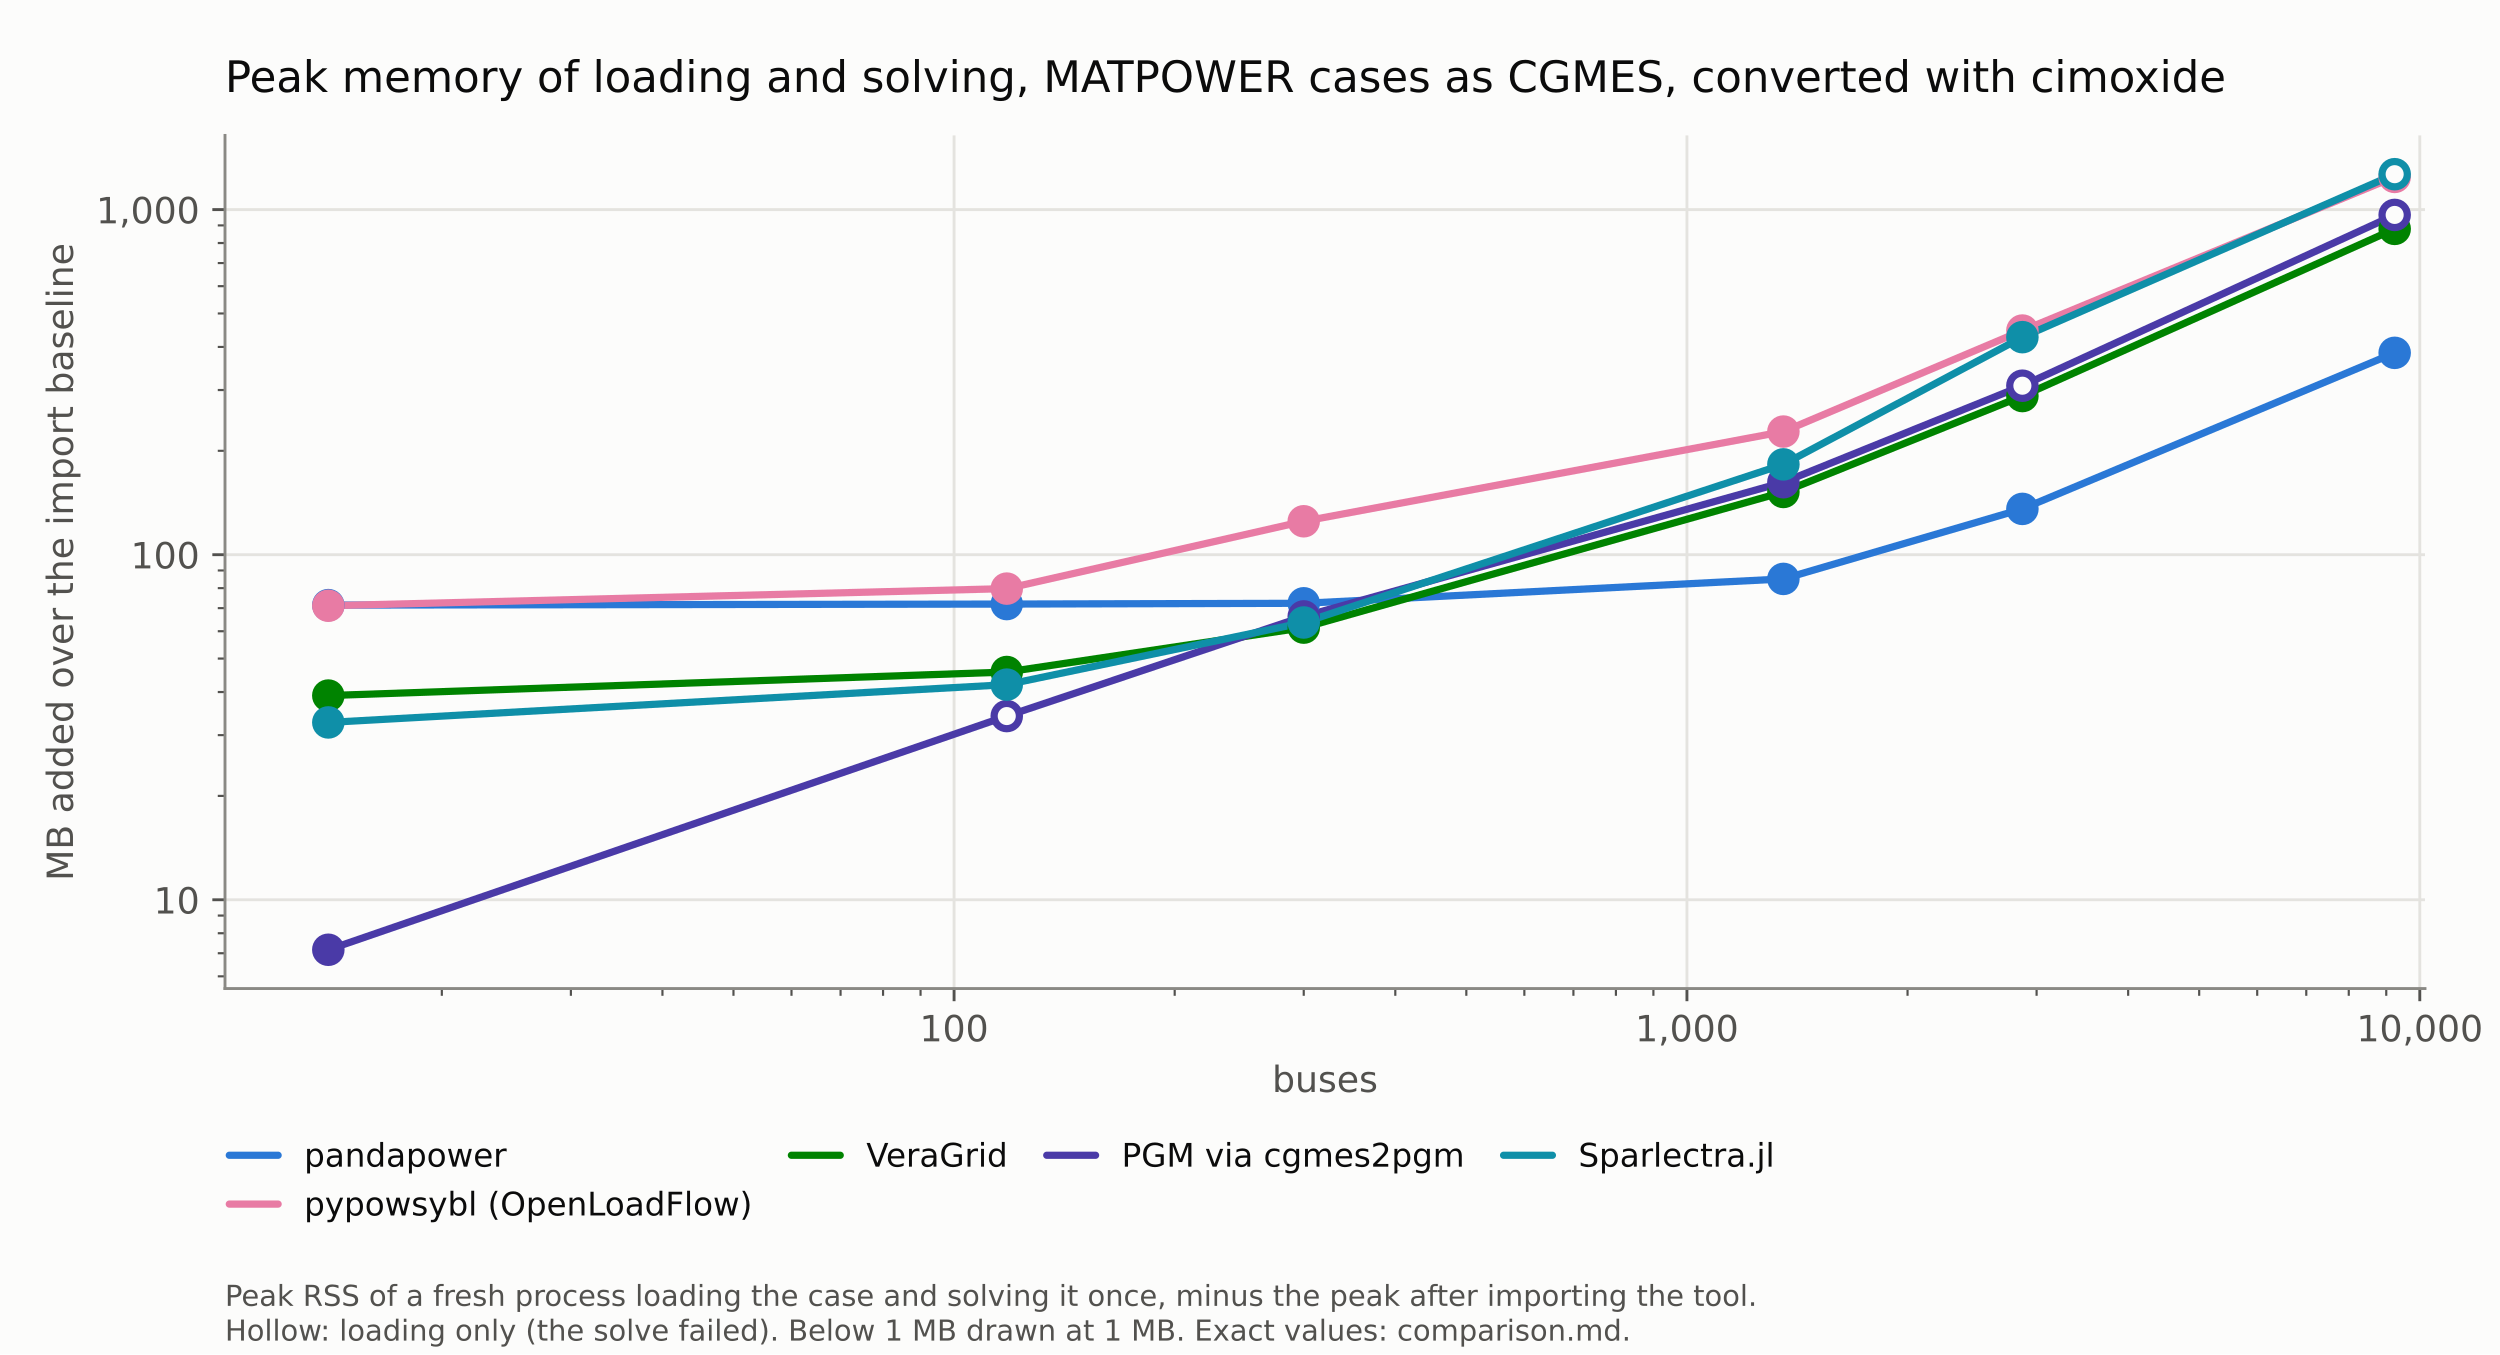
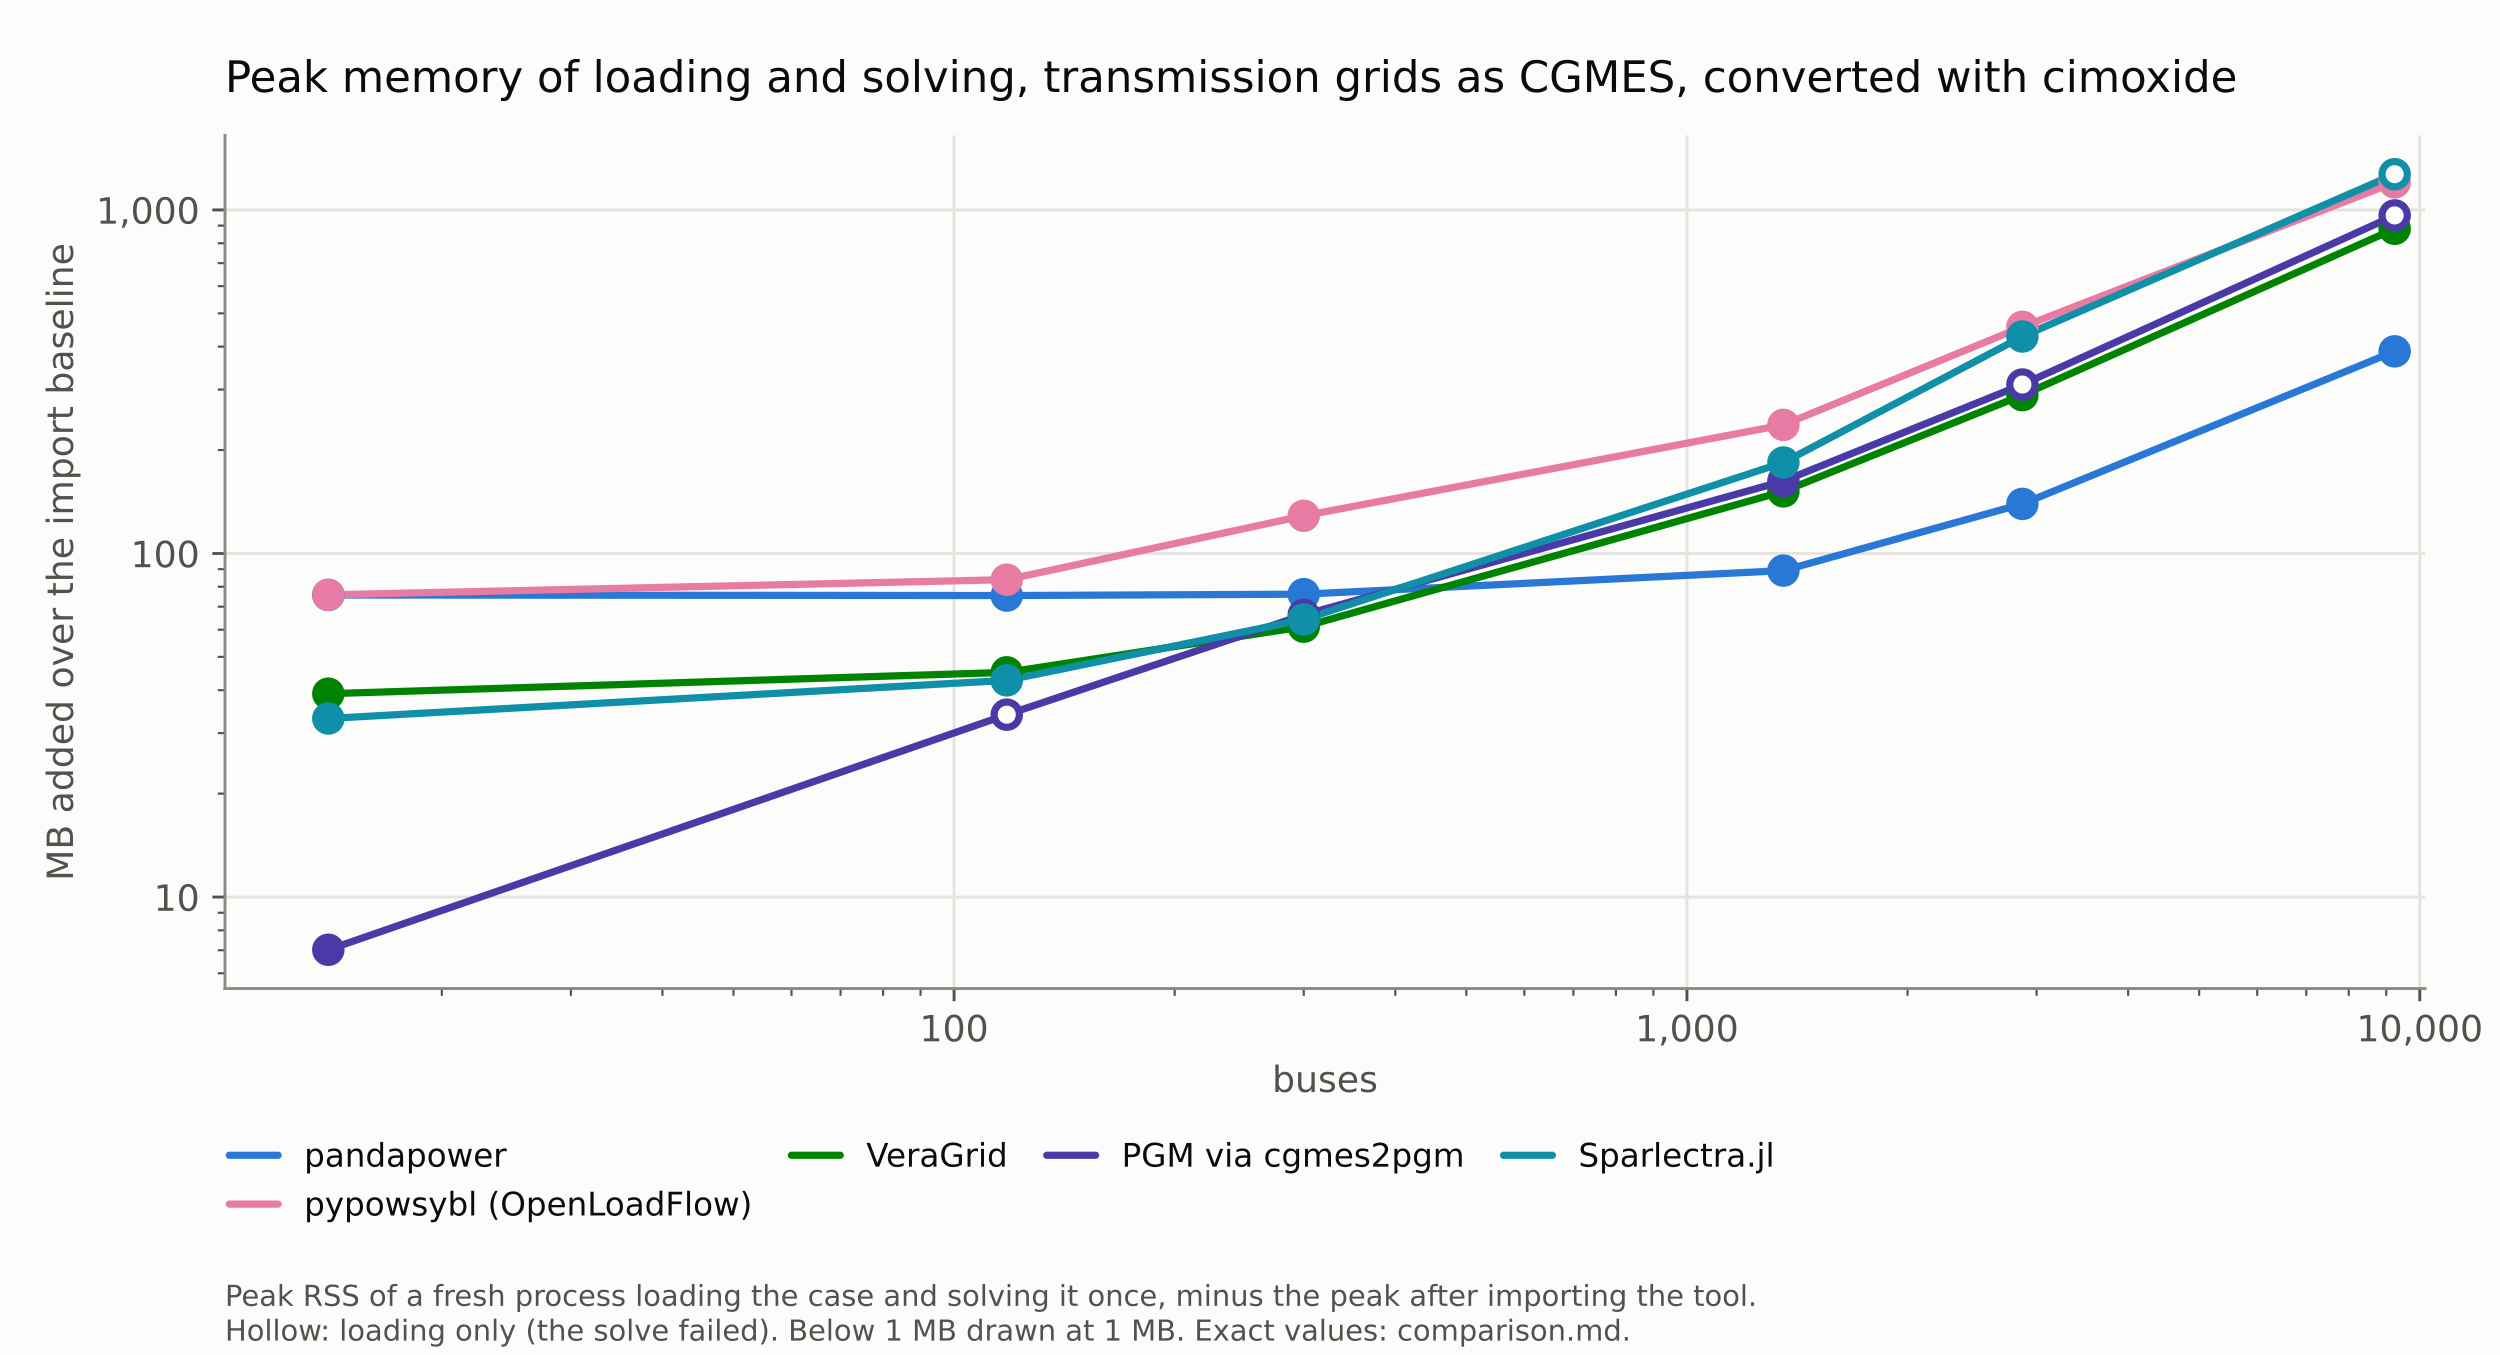
<svg xmlns="http://www.w3.org/2000/svg" xmlns:xlink="http://www.w3.org/1999/xlink" width="691.2pt" height="374.4pt" viewBox="0 0 691.2 374.4" version="1.1">
  <defs>
    <style type="text/css">*{stroke-linejoin: round; stroke-linecap: butt}</style>
  </defs>
  <g id="figure_1">
    <g id="patch_1">
      <path d="M 0 374.4  L 691.2 374.4  L 691.2 0  L 0 0  z " style="fill: #fcfcfb" />
    </g>
    <g id="axes_1">
      <g id="patch_2">
        <path d="M 62.208 273.312  L 670.464 273.312  L 670.464 37.44  L 62.208 37.44  z " style="fill: #fcfcfb" />
      </g>
      <g id="matplotlib.axis_1">
        <g id="xtick_1">
          <g id="line2d_1">
            <path d="M 263.784 273.312  L 263.784 37.44  " clip-path="url(#pc0a371b898)" style="fill: none; stroke: #e4e3df; stroke-width: 0.8; stroke-linecap: square" />
          </g>
          <g id="line2d_2">
            <defs>
              <path id="m20d59cd3c9" d="M 0 0  L 0 3.5  " style="stroke: #52514e; stroke-width: 0.8" />
            </defs>
            <g>
              <use xlink:href="#m20d59cd3c9" x="263.784" y="273.312" style="fill: #52514e; stroke: #52514e; stroke-width: 0.8" />
            </g>
          </g>
          <g id="text_1">
            <text style="font-size: 10px; font-family: 'DejaVu Sans', 'Bitstream Vera Sans', 'Computer Modern Sans Serif', 'Lucida Grande', 'Verdana', 'Geneva', 'Lucid', 'Arial', 'Helvetica', 'Avant Garde', sans-serif; text-anchor: middle; fill: #52514e" x="263.784" y="287.91" transform="rotate(-0 263.7842 287.9097)">100</text>
          </g>
        </g>
        <g id="xtick_2">
          <g id="line2d_3">
            <path d="M 466.404 273.312  L 466.404 37.44  " clip-path="url(#pc0a371b898)" style="fill: none; stroke: #e4e3df; stroke-width: 0.8; stroke-linecap: square" />
          </g>
          <g id="line2d_4">
            <g>
              <use xlink:href="#m20d59cd3c9" x="466.404" y="273.312" style="fill: #52514e; stroke: #52514e; stroke-width: 0.8" />
            </g>
          </g>
          <g id="text_2">
            <text style="font-size: 10px; font-family: 'DejaVu Sans', 'Bitstream Vera Sans', 'Computer Modern Sans Serif', 'Lucida Grande', 'Verdana', 'Geneva', 'Lucid', 'Arial', 'Helvetica', 'Avant Garde', sans-serif; text-anchor: middle; fill: #52514e" x="466.404" y="287.91" transform="rotate(-0 466.4036 287.9097)">1,000</text>
          </g>
        </g>
        <g id="xtick_3">
          <g id="line2d_5">
            <path d="M 669.023 273.312  L 669.023 37.44  " clip-path="url(#pc0a371b898)" style="fill: none; stroke: #e4e3df; stroke-width: 0.8; stroke-linecap: square" />
          </g>
          <g id="line2d_6">
            <g>
              <use xlink:href="#m20d59cd3c9" x="669.023" y="273.312" style="fill: #52514e; stroke: #52514e; stroke-width: 0.8" />
            </g>
          </g>
          <g id="text_3">
            <text style="font-size: 10px; font-family: 'DejaVu Sans', 'Bitstream Vera Sans', 'Computer Modern Sans Serif', 'Lucida Grande', 'Verdana', 'Geneva', 'Lucid', 'Arial', 'Helvetica', 'Avant Garde', sans-serif; text-anchor: middle; fill: #52514e" x="669.023" y="287.91" transform="rotate(-0 669.023 287.9097)">10,000</text>
          </g>
        </g>
        <g id="xtick_4">
          <g id="line2d_7">
            <defs>
              <path id="m6f22a44a9e" d="M 0 0  L 0 2  " style="stroke: #52514e; stroke-width: 0.6" />
            </defs>
            <g>
              <use xlink:href="#m6f22a44a9e" x="122.159" y="273.312" style="fill: #52514e; stroke: #52514e; stroke-width: 0.6" />
            </g>
          </g>
        </g>
        <g id="xtick_5">
          <g id="line2d_8">
            <g>
              <use xlink:href="#m6f22a44a9e" x="157.839" y="273.312" style="fill: #52514e; stroke: #52514e; stroke-width: 0.6" />
            </g>
          </g>
        </g>
        <g id="xtick_6">
          <g id="line2d_9">
            <g>
              <use xlink:href="#m6f22a44a9e" x="183.154" y="273.312" style="fill: #52514e; stroke: #52514e; stroke-width: 0.6" />
            </g>
          </g>
        </g>
        <g id="xtick_7">
          <g id="line2d_10">
            <g>
              <use xlink:href="#m6f22a44a9e" x="202.79" y="273.312" style="fill: #52514e; stroke: #52514e; stroke-width: 0.6" />
            </g>
          </g>
        </g>
        <g id="xtick_8">
          <g id="line2d_11">
            <g>
              <use xlink:href="#m6f22a44a9e" x="218.833" y="273.312" style="fill: #52514e; stroke: #52514e; stroke-width: 0.6" />
            </g>
          </g>
        </g>
        <g id="xtick_9">
          <g id="line2d_12">
            <g>
              <use xlink:href="#m6f22a44a9e" x="232.398" y="273.312" style="fill: #52514e; stroke: #52514e; stroke-width: 0.6" />
            </g>
          </g>
        </g>
        <g id="xtick_10">
          <g id="line2d_13">
            <g>
              <use xlink:href="#m6f22a44a9e" x="244.148" y="273.312" style="fill: #52514e; stroke: #52514e; stroke-width: 0.6" />
            </g>
          </g>
        </g>
        <g id="xtick_11">
          <g id="line2d_14">
            <g>
              <use xlink:href="#m6f22a44a9e" x="254.513" y="273.312" style="fill: #52514e; stroke: #52514e; stroke-width: 0.6" />
            </g>
          </g>
        </g>
        <g id="xtick_12">
          <g id="line2d_15">
            <g>
              <use xlink:href="#m6f22a44a9e" x="324.779" y="273.312" style="fill: #52514e; stroke: #52514e; stroke-width: 0.6" />
            </g>
          </g>
        </g>
        <g id="xtick_13">
          <g id="line2d_16">
            <g>
              <use xlink:href="#m6f22a44a9e" x="360.458" y="273.312" style="fill: #52514e; stroke: #52514e; stroke-width: 0.6" />
            </g>
          </g>
        </g>
        <g id="xtick_14">
          <g id="line2d_17">
            <g>
              <use xlink:href="#m6f22a44a9e" x="385.773" y="273.312" style="fill: #52514e; stroke: #52514e; stroke-width: 0.6" />
            </g>
          </g>
        </g>
        <g id="xtick_15">
          <g id="line2d_18">
            <g>
              <use xlink:href="#m6f22a44a9e" x="405.409" y="273.312" style="fill: #52514e; stroke: #52514e; stroke-width: 0.6" />
            </g>
          </g>
        </g>
        <g id="xtick_16">
          <g id="line2d_19">
            <g>
              <use xlink:href="#m6f22a44a9e" x="421.453" y="273.312" style="fill: #52514e; stroke: #52514e; stroke-width: 0.6" />
            </g>
          </g>
        </g>
        <g id="xtick_17">
          <g id="line2d_20">
            <g>
              <use xlink:href="#m6f22a44a9e" x="435.017" y="273.312" style="fill: #52514e; stroke: #52514e; stroke-width: 0.6" />
            </g>
          </g>
        </g>
        <g id="xtick_18">
          <g id="line2d_21">
            <g>
              <use xlink:href="#m6f22a44a9e" x="446.768" y="273.312" style="fill: #52514e; stroke: #52514e; stroke-width: 0.6" />
            </g>
          </g>
        </g>
        <g id="xtick_19">
          <g id="line2d_22">
            <g>
              <use xlink:href="#m6f22a44a9e" x="457.132" y="273.312" style="fill: #52514e; stroke: #52514e; stroke-width: 0.6" />
            </g>
          </g>
        </g>
        <g id="xtick_20">
          <g id="line2d_23">
            <g>
              <use xlink:href="#m6f22a44a9e" x="527.398" y="273.312" style="fill: #52514e; stroke: #52514e; stroke-width: 0.6" />
            </g>
          </g>
        </g>
        <g id="xtick_21">
          <g id="line2d_24">
            <g>
              <use xlink:href="#m6f22a44a9e" x="563.078" y="273.312" style="fill: #52514e; stroke: #52514e; stroke-width: 0.6" />
            </g>
          </g>
        </g>
        <g id="xtick_22">
          <g id="line2d_25">
            <g>
              <use xlink:href="#m6f22a44a9e" x="588.393" y="273.312" style="fill: #52514e; stroke: #52514e; stroke-width: 0.6" />
            </g>
          </g>
        </g>
        <g id="xtick_23">
          <g id="line2d_26">
            <g>
              <use xlink:href="#m6f22a44a9e" x="608.029" y="273.312" style="fill: #52514e; stroke: #52514e; stroke-width: 0.6" />
            </g>
          </g>
        </g>
        <g id="xtick_24">
          <g id="line2d_27">
            <g>
              <use xlink:href="#m6f22a44a9e" x="624.072" y="273.312" style="fill: #52514e; stroke: #52514e; stroke-width: 0.6" />
            </g>
          </g>
        </g>
        <g id="xtick_25">
          <g id="line2d_28">
            <g>
              <use xlink:href="#m6f22a44a9e" x="637.637" y="273.312" style="fill: #52514e; stroke: #52514e; stroke-width: 0.6" />
            </g>
          </g>
        </g>
        <g id="xtick_26">
          <g id="line2d_29">
            <g>
              <use xlink:href="#m6f22a44a9e" x="649.387" y="273.312" style="fill: #52514e; stroke: #52514e; stroke-width: 0.6" />
            </g>
          </g>
        </g>
        <g id="xtick_27">
          <g id="line2d_30">
            <g>
              <use xlink:href="#m6f22a44a9e" x="659.752" y="273.312" style="fill: #52514e; stroke: #52514e; stroke-width: 0.6" />
            </g>
          </g>
        </g>
        <g id="text_4">
          <text style="font-size: 10px; font-family: 'DejaVu Sans', 'Bitstream Vera Sans', 'Computer Modern Sans Serif', 'Lucida Grande', 'Verdana', 'Geneva', 'Lucid', 'Arial', 'Helvetica', 'Avant Garde', sans-serif; text-anchor: middle; fill: #52514e" x="366.336" y="301.91" transform="rotate(-0 366.336 301.9104)">buses</text>
        </g>
      </g>
      <g id="matplotlib.axis_2">
        <g id="ytick_1">
          <g id="line2d_31">
-             <path d="M 62.208 248.771  L 670.464 248.771  " clip-path="url(#pc0a371b898)" style="fill: none; stroke: #e4e3df; stroke-width: 0.8; stroke-linecap: square" />
+             <path d="M 62.208 248.015  L 670.464 248.015  " clip-path="url(#pc0a371b898)" style="fill: none; stroke: #e4e3df; stroke-width: 0.8; stroke-linecap: square" />
          </g>
          <g id="line2d_32">
            <defs>
              <path id="mfc723c383e" d="M 0 0  L -3.5 0  " style="stroke: #52514e; stroke-width: 0.8" />
            </defs>
            <g>
-               <use xlink:href="#mfc723c383e" x="62.208" y="248.771" style="fill: #52514e; stroke: #52514e; stroke-width: 0.8" />
+               <use xlink:href="#mfc723c383e" x="62.208" y="248.015" style="fill: #52514e; stroke: #52514e; stroke-width: 0.8" />
            </g>
          </g>
          <g id="text_5">
-             <text style="font-size: 10px; font-family: 'DejaVu Sans', 'Bitstream Vera Sans', 'Computer Modern Sans Serif', 'Lucida Grande', 'Verdana', 'Geneva', 'Lucid', 'Arial', 'Helvetica', 'Avant Garde', sans-serif; text-anchor: end; fill: #52514e" x="55.208" y="252.57" transform="rotate(-0 55.208 252.57)">10</text>
+             <text style="font-size: 10px; font-family: 'DejaVu Sans', 'Bitstream Vera Sans', 'Computer Modern Sans Serif', 'Lucida Grande', 'Verdana', 'Geneva', 'Lucid', 'Arial', 'Helvetica', 'Avant Garde', sans-serif; text-anchor: end; fill: #52514e" x="55.208" y="251.813" transform="rotate(-0 55.208 251.8134)">10</text>
          </g>
        </g>
        <g id="ytick_2">
          <g id="line2d_33">
-             <path d="M 62.208 153.361  L 670.464 153.361  " clip-path="url(#pc0a371b898)" style="fill: none; stroke: #e4e3df; stroke-width: 0.8; stroke-linecap: square" />
+             <path d="M 62.208 153.027  L 670.464 153.027  " clip-path="url(#pc0a371b898)" style="fill: none; stroke: #e4e3df; stroke-width: 0.8; stroke-linecap: square" />
          </g>
          <g id="line2d_34">
            <g>
-               <use xlink:href="#mfc723c383e" x="62.208" y="153.361" style="fill: #52514e; stroke: #52514e; stroke-width: 0.8" />
+               <use xlink:href="#mfc723c383e" x="62.208" y="153.027" style="fill: #52514e; stroke: #52514e; stroke-width: 0.8" />
            </g>
          </g>
          <g id="text_6">
-             <text style="font-size: 10px; font-family: 'DejaVu Sans', 'Bitstream Vera Sans', 'Computer Modern Sans Serif', 'Lucida Grande', 'Verdana', 'Geneva', 'Lucid', 'Arial', 'Helvetica', 'Avant Garde', sans-serif; text-anchor: end; fill: #52514e" x="55.208" y="157.159" transform="rotate(-0 55.208 157.1595)">100</text>
+             <text style="font-size: 10px; font-family: 'DejaVu Sans', 'Bitstream Vera Sans', 'Computer Modern Sans Serif', 'Lucida Grande', 'Verdana', 'Geneva', 'Lucid', 'Arial', 'Helvetica', 'Avant Garde', sans-serif; text-anchor: end; fill: #52514e" x="55.208" y="156.825" transform="rotate(-0 55.208 156.8254)">100</text>
          </g>
        </g>
        <g id="ytick_3">
          <g id="line2d_35">
-             <path d="M 62.208 57.95  L 670.464 57.95  " clip-path="url(#pc0a371b898)" style="fill: none; stroke: #e4e3df; stroke-width: 0.8; stroke-linecap: square" />
+             <path d="M 62.208 58.039  L 670.464 58.039  " clip-path="url(#pc0a371b898)" style="fill: none; stroke: #e4e3df; stroke-width: 0.8; stroke-linecap: square" />
          </g>
          <g id="line2d_36">
            <g>
-               <use xlink:href="#mfc723c383e" x="62.208" y="57.95" style="fill: #52514e; stroke: #52514e; stroke-width: 0.8" />
+               <use xlink:href="#mfc723c383e" x="62.208" y="58.039" style="fill: #52514e; stroke: #52514e; stroke-width: 0.8" />
            </g>
          </g>
          <g id="text_7">
-             <text style="font-size: 10px; font-family: 'DejaVu Sans', 'Bitstream Vera Sans', 'Computer Modern Sans Serif', 'Lucida Grande', 'Verdana', 'Geneva', 'Lucid', 'Arial', 'Helvetica', 'Avant Garde', sans-serif; text-anchor: end; fill: #52514e" x="55.208" y="61.749" transform="rotate(-0 55.208 61.74888)">1,000</text>
+             <text style="font-size: 10px; font-family: 'DejaVu Sans', 'Bitstream Vera Sans', 'Computer Modern Sans Serif', 'Lucida Grande', 'Verdana', 'Geneva', 'Lucid', 'Arial', 'Helvetica', 'Avant Garde', sans-serif; text-anchor: end; fill: #52514e" x="55.208" y="61.837" transform="rotate(-0 55.208 61.83739)">1,000</text>
          </g>
        </g>
        <g id="ytick_4">
          <g id="line2d_37">
            <defs>
              <path id="m65e5005413" d="M 0 0  L -2 0  " style="stroke: #52514e; stroke-width: 0.6" />
            </defs>
            <g>
-               <use xlink:href="#m65e5005413" x="62.208" y="269.938" style="fill: #52514e; stroke: #52514e; stroke-width: 0.6" />
+               <use xlink:href="#m65e5005413" x="62.208" y="269.088" style="fill: #52514e; stroke: #52514e; stroke-width: 0.6" />
            </g>
          </g>
        </g>
        <g id="ytick_5">
          <g id="line2d_38">
            <g>
-               <use xlink:href="#m65e5005413" x="62.208" y="263.551" style="fill: #52514e; stroke: #52514e; stroke-width: 0.6" />
+               <use xlink:href="#m65e5005413" x="62.208" y="262.728" style="fill: #52514e; stroke: #52514e; stroke-width: 0.6" />
            </g>
          </g>
        </g>
        <g id="ytick_6">
          <g id="line2d_39">
            <g>
-               <use xlink:href="#m65e5005413" x="62.208" y="258.017" style="fill: #52514e; stroke: #52514e; stroke-width: 0.6" />
+               <use xlink:href="#m65e5005413" x="62.208" y="257.22" style="fill: #52514e; stroke: #52514e; stroke-width: 0.6" />
            </g>
          </g>
        </g>
        <g id="ytick_7">
          <g id="line2d_40">
            <g>
-               <use xlink:href="#m65e5005413" x="62.208" y="253.137" style="fill: #52514e; stroke: #52514e; stroke-width: 0.6" />
+               <use xlink:href="#m65e5005413" x="62.208" y="252.361" style="fill: #52514e; stroke: #52514e; stroke-width: 0.6" />
            </g>
          </g>
        </g>
        <g id="ytick_8">
          <g id="line2d_41">
            <g>
-               <use xlink:href="#m65e5005413" x="62.208" y="220.05" style="fill: #52514e; stroke: #52514e; stroke-width: 0.6" />
+               <use xlink:href="#m65e5005413" x="62.208" y="219.42" style="fill: #52514e; stroke: #52514e; stroke-width: 0.6" />
            </g>
          </g>
        </g>
        <g id="ytick_9">
          <g id="line2d_42">
            <g>
-               <use xlink:href="#m65e5005413" x="62.208" y="203.249" style="fill: #52514e; stroke: #52514e; stroke-width: 0.6" />
+               <use xlink:href="#m65e5005413" x="62.208" y="202.694" style="fill: #52514e; stroke: #52514e; stroke-width: 0.6" />
            </g>
          </g>
        </g>
        <g id="ytick_10">
          <g id="line2d_43">
            <g>
-               <use xlink:href="#m65e5005413" x="62.208" y="191.328" style="fill: #52514e; stroke: #52514e; stroke-width: 0.6" />
+               <use xlink:href="#m65e5005413" x="62.208" y="190.826" style="fill: #52514e; stroke: #52514e; stroke-width: 0.6" />
            </g>
          </g>
        </g>
        <g id="ytick_11">
          <g id="line2d_44">
            <g>
-               <use xlink:href="#m65e5005413" x="62.208" y="182.082" style="fill: #52514e; stroke: #52514e; stroke-width: 0.6" />
+               <use xlink:href="#m65e5005413" x="62.208" y="181.621" style="fill: #52514e; stroke: #52514e; stroke-width: 0.6" />
            </g>
          </g>
        </g>
        <g id="ytick_12">
          <g id="line2d_45">
            <g>
-               <use xlink:href="#m65e5005413" x="62.208" y="174.527" style="fill: #52514e; stroke: #52514e; stroke-width: 0.6" />
+               <use xlink:href="#m65e5005413" x="62.208" y="174.1" style="fill: #52514e; stroke: #52514e; stroke-width: 0.6" />
            </g>
          </g>
        </g>
        <g id="ytick_13">
          <g id="line2d_46">
            <g>
-               <use xlink:href="#m65e5005413" x="62.208" y="168.14" style="fill: #52514e; stroke: #52514e; stroke-width: 0.6" />
+               <use xlink:href="#m65e5005413" x="62.208" y="167.74" style="fill: #52514e; stroke: #52514e; stroke-width: 0.6" />
            </g>
          </g>
        </g>
        <g id="ytick_14">
          <g id="line2d_47">
            <g>
-               <use xlink:href="#m65e5005413" x="62.208" y="162.607" style="fill: #52514e; stroke: #52514e; stroke-width: 0.6" />
+               <use xlink:href="#m65e5005413" x="62.208" y="162.232" style="fill: #52514e; stroke: #52514e; stroke-width: 0.6" />
            </g>
          </g>
        </g>
        <g id="ytick_15">
          <g id="line2d_48">
            <g>
-               <use xlink:href="#m65e5005413" x="62.208" y="157.726" style="fill: #52514e; stroke: #52514e; stroke-width: 0.6" />
+               <use xlink:href="#m65e5005413" x="62.208" y="157.373" style="fill: #52514e; stroke: #52514e; stroke-width: 0.6" />
            </g>
          </g>
        </g>
        <g id="ytick_16">
          <g id="line2d_49">
            <g>
-               <use xlink:href="#m65e5005413" x="62.208" y="124.639" style="fill: #52514e; stroke: #52514e; stroke-width: 0.6" />
+               <use xlink:href="#m65e5005413" x="62.208" y="124.432" style="fill: #52514e; stroke: #52514e; stroke-width: 0.6" />
            </g>
          </g>
        </g>
        <g id="ytick_17">
          <g id="line2d_50">
            <g>
-               <use xlink:href="#m65e5005413" x="62.208" y="107.838" style="fill: #52514e; stroke: #52514e; stroke-width: 0.6" />
+               <use xlink:href="#m65e5005413" x="62.208" y="107.706" style="fill: #52514e; stroke: #52514e; stroke-width: 0.6" />
            </g>
          </g>
        </g>
        <g id="ytick_18">
          <g id="line2d_51">
            <g>
-               <use xlink:href="#m65e5005413" x="62.208" y="95.918" style="fill: #52514e; stroke: #52514e; stroke-width: 0.6" />
+               <use xlink:href="#m65e5005413" x="62.208" y="95.838" style="fill: #52514e; stroke: #52514e; stroke-width: 0.6" />
            </g>
          </g>
        </g>
        <g id="ytick_19">
          <g id="line2d_52">
            <g>
-               <use xlink:href="#m65e5005413" x="62.208" y="86.671" style="fill: #52514e; stroke: #52514e; stroke-width: 0.6" />
+               <use xlink:href="#m65e5005413" x="62.208" y="86.633" style="fill: #52514e; stroke: #52514e; stroke-width: 0.6" />
            </g>
          </g>
        </g>
        <g id="ytick_20">
          <g id="line2d_53">
            <g>
-               <use xlink:href="#m65e5005413" x="62.208" y="79.117" style="fill: #52514e; stroke: #52514e; stroke-width: 0.6" />
+               <use xlink:href="#m65e5005413" x="62.208" y="79.112" style="fill: #52514e; stroke: #52514e; stroke-width: 0.6" />
            </g>
          </g>
        </g>
        <g id="ytick_21">
          <g id="line2d_54">
            <g>
-               <use xlink:href="#m65e5005413" x="62.208" y="72.729" style="fill: #52514e; stroke: #52514e; stroke-width: 0.6" />
+               <use xlink:href="#m65e5005413" x="62.208" y="72.752" style="fill: #52514e; stroke: #52514e; stroke-width: 0.6" />
            </g>
          </g>
        </g>
        <g id="ytick_22">
          <g id="line2d_55">
            <g>
-               <use xlink:href="#m65e5005413" x="62.208" y="67.196" style="fill: #52514e; stroke: #52514e; stroke-width: 0.6" />
+               <use xlink:href="#m65e5005413" x="62.208" y="67.244" style="fill: #52514e; stroke: #52514e; stroke-width: 0.6" />
            </g>
          </g>
        </g>
        <g id="ytick_23">
          <g id="line2d_56">
            <g>
-               <use xlink:href="#m65e5005413" x="62.208" y="62.316" style="fill: #52514e; stroke: #52514e; stroke-width: 0.6" />
+               <use xlink:href="#m65e5005413" x="62.208" y="62.385" style="fill: #52514e; stroke: #52514e; stroke-width: 0.6" />
            </g>
          </g>
        </g>
        <g id="text_8">
          <text style="font-size: 10px; font-family: 'DejaVu Sans', 'Bitstream Vera Sans', 'Computer Modern Sans Serif', 'Lucida Grande', 'Verdana', 'Geneva', 'Lucid', 'Arial', 'Helvetica', 'Avant Garde', sans-serif; text-anchor: middle; fill: #52514e" x="20.178" y="155.376" transform="rotate(-90 20.17753 155.376)">MB added over the import baseline</text>
        </g>
      </g>
      <g id="line2d_57">
-         <path d="M 90.773 167.302  L 278.349 167.011  L 360.458 166.798  L 493.072 160.055  L 559.149 140.698  L 662.077 97.555  " clip-path="url(#pc0a371b898)" style="fill: none; stroke: #2a78d6; stroke-width: 2; stroke-linecap: round" />
+         <path d="M 90.773 164.501  L 278.349 164.661  L 360.458 164.28  L 493.072 157.754  L 559.149 139.318  L 662.077 97.137  " clip-path="url(#pc0a371b898)" style="fill: none; stroke: #2a78d6; stroke-width: 2; stroke-linecap: round" />
      </g>
      <g id="line2d_58">
-         <path d="M 90.773 167.477  L 278.349 162.739  L 360.458 144.12  L 493.072 119.322  L 559.149 91.391  L 662.077 48.913  " clip-path="url(#pc0a371b898)" style="fill: none; stroke: #e87ba4; stroke-width: 2; stroke-linecap: round" />
+         <path d="M 90.773 164.454  L 278.349 160.265  L 360.458 142.596  L 493.072 117.463  L 559.149 90.361  L 662.077 50.41  " clip-path="url(#pc0a371b898)" style="fill: none; stroke: #e87ba4; stroke-width: 2; stroke-linecap: round" />
      </g>
      <g id="line2d_59">
-         <path d="M 90.773 192.311  L 278.349 185.798  L 360.458 173.523  L 493.072 136.017  L 559.149 109.499  L 662.077 63.279  " clip-path="url(#pc0a371b898)" style="fill: none; stroke: #008300; stroke-width: 2; stroke-linecap: round" />
+         <path d="M 90.773 191.792  L 278.349 185.889  L 360.458 173.265  L 493.072 135.857  L 559.149 109.241  L 662.077 63.246  " clip-path="url(#pc0a371b898)" style="fill: none; stroke: #008300; stroke-width: 2; stroke-linecap: round" />
      </g>
      <g id="line2d_60">
-         <path d="M 90.773 262.591  L 278.349 197.977  L 360.458 170.424  L 493.072 133.332  L 559.149 106.641  L 662.077 59.423  " clip-path="url(#pc0a371b898)" style="fill: none; stroke: #4a3aa7; stroke-width: 2; stroke-linecap: round" />
+         <path d="M 90.773 262.591  L 278.349 197.592  L 360.458 169.99  L 493.072 133  L 559.149 106.318  L 662.077 59.557  " clip-path="url(#pc0a371b898)" style="fill: none; stroke: #4a3aa7; stroke-width: 2; stroke-linecap: round" />
      </g>
      <g id="line2d_61">
-         <path d="M 90.773 199.738  L 278.349 189.287  L 360.458 172.107  L 493.072 128.389  L 559.149 93.216  L 662.077 48.161  " clip-path="url(#pc0a371b898)" style="fill: none; stroke: #0f8fa8; stroke-width: 2; stroke-linecap: round" />
+         <path d="M 90.773 198.645  L 278.349 188.095  L 360.458 171.271  L 493.072 127.877  L 559.149 93.03  L 662.077 48.161  " clip-path="url(#pc0a371b898)" style="fill: none; stroke: #0f8fa8; stroke-width: 2; stroke-linecap: round" />
      </g>
      <g id="patch_3">
        <path d="M 62.208 273.312  L 62.208 37.44  " style="fill: none; stroke: #8a8984; stroke-width: 0.8; stroke-linejoin: miter; stroke-linecap: square" />
      </g>
      <g id="patch_4">
        <path d="M 62.208 273.312  L 670.464 273.312  " style="fill: none; stroke: #8a8984; stroke-width: 0.8; stroke-linejoin: miter; stroke-linecap: square" />
      </g>
      <g id="line2d_62">
        <defs>
          <path id="mda2b04d49a" d="M 0 3.5  C 0.928 3.5 1.819 3.131 2.475 2.475  C 3.131 1.819 3.5 0.928 3.5 0  C 3.5 -0.928 3.131 -1.819 2.475 -2.475  C 1.819 -3.131 0.928 -3.5 0 -3.5  C -0.928 -3.5 -1.819 -3.131 -2.475 -2.475  C -3.131 -1.819 -3.5 -0.928 -3.5 0  C -3.5 0.928 -3.131 1.819 -2.475 2.475  C -1.819 3.131 -0.928 3.5 0 3.5  z " style="stroke: #2a78d6; stroke-width: 2" />
        </defs>
        <g clip-path="url(#pc0a371b898)">
-           <use xlink:href="#mda2b04d49a" x="90.773" y="167.302" style="fill: #2a78d6; stroke: #2a78d6; stroke-width: 2" />
+           <use xlink:href="#mda2b04d49a" x="90.773" y="164.501" style="fill: #2a78d6; stroke: #2a78d6; stroke-width: 2" />
        </g>
      </g>
      <g id="line2d_63">
        <g clip-path="url(#pc0a371b898)">
-           <use xlink:href="#mda2b04d49a" x="278.349" y="167.011" style="fill: #2a78d6; stroke: #2a78d6; stroke-width: 2" />
+           <use xlink:href="#mda2b04d49a" x="278.349" y="164.661" style="fill: #2a78d6; stroke: #2a78d6; stroke-width: 2" />
        </g>
      </g>
      <g id="line2d_64">
        <g clip-path="url(#pc0a371b898)">
-           <use xlink:href="#mda2b04d49a" x="360.458" y="166.798" style="fill: #2a78d6; stroke: #2a78d6; stroke-width: 2" />
+           <use xlink:href="#mda2b04d49a" x="360.458" y="164.28" style="fill: #2a78d6; stroke: #2a78d6; stroke-width: 2" />
        </g>
      </g>
      <g id="line2d_65">
        <g clip-path="url(#pc0a371b898)">
-           <use xlink:href="#mda2b04d49a" x="493.072" y="160.055" style="fill: #2a78d6; stroke: #2a78d6; stroke-width: 2" />
+           <use xlink:href="#mda2b04d49a" x="493.072" y="157.754" style="fill: #2a78d6; stroke: #2a78d6; stroke-width: 2" />
        </g>
      </g>
      <g id="line2d_66">
        <g clip-path="url(#pc0a371b898)">
-           <use xlink:href="#mda2b04d49a" x="559.149" y="140.698" style="fill: #2a78d6; stroke: #2a78d6; stroke-width: 2" />
+           <use xlink:href="#mda2b04d49a" x="559.149" y="139.318" style="fill: #2a78d6; stroke: #2a78d6; stroke-width: 2" />
        </g>
      </g>
      <g id="line2d_67">
        <g clip-path="url(#pc0a371b898)">
-           <use xlink:href="#mda2b04d49a" x="662.077" y="97.555" style="fill: #2a78d6; stroke: #2a78d6; stroke-width: 2" />
+           <use xlink:href="#mda2b04d49a" x="662.077" y="97.137" style="fill: #2a78d6; stroke: #2a78d6; stroke-width: 2" />
        </g>
      </g>
      <g id="line2d_68">
        <defs>
          <path id="mb1a70c6c89" d="M 0 3.5  C 0.928 3.5 1.819 3.131 2.475 2.475  C 3.131 1.819 3.5 0.928 3.5 0  C 3.5 -0.928 3.131 -1.819 2.475 -2.475  C 1.819 -3.131 0.928 -3.5 0 -3.5  C -0.928 -3.5 -1.819 -3.131 -2.475 -2.475  C -3.131 -1.819 -3.5 -0.928 -3.5 0  C -3.5 0.928 -3.131 1.819 -2.475 2.475  C -1.819 3.131 -0.928 3.5 0 3.5  z " style="stroke: #e87ba4; stroke-width: 2" />
        </defs>
        <g clip-path="url(#pc0a371b898)">
-           <use xlink:href="#mb1a70c6c89" x="90.773" y="167.477" style="fill: #e87ba4; stroke: #e87ba4; stroke-width: 2" />
+           <use xlink:href="#mb1a70c6c89" x="90.773" y="164.454" style="fill: #e87ba4; stroke: #e87ba4; stroke-width: 2" />
        </g>
      </g>
      <g id="line2d_69">
        <g clip-path="url(#pc0a371b898)">
-           <use xlink:href="#mb1a70c6c89" x="278.349" y="162.739" style="fill: #e87ba4; stroke: #e87ba4; stroke-width: 2" />
+           <use xlink:href="#mb1a70c6c89" x="278.349" y="160.265" style="fill: #e87ba4; stroke: #e87ba4; stroke-width: 2" />
        </g>
      </g>
      <g id="line2d_70">
        <g clip-path="url(#pc0a371b898)">
-           <use xlink:href="#mb1a70c6c89" x="360.458" y="144.12" style="fill: #e87ba4; stroke: #e87ba4; stroke-width: 2" />
+           <use xlink:href="#mb1a70c6c89" x="360.458" y="142.596" style="fill: #e87ba4; stroke: #e87ba4; stroke-width: 2" />
        </g>
      </g>
      <g id="line2d_71">
        <g clip-path="url(#pc0a371b898)">
-           <use xlink:href="#mb1a70c6c89" x="493.072" y="119.322" style="fill: #e87ba4; stroke: #e87ba4; stroke-width: 2" />
+           <use xlink:href="#mb1a70c6c89" x="493.072" y="117.463" style="fill: #e87ba4; stroke: #e87ba4; stroke-width: 2" />
        </g>
      </g>
      <g id="line2d_72">
        <g clip-path="url(#pc0a371b898)">
-           <use xlink:href="#mb1a70c6c89" x="559.149" y="91.391" style="fill: #e87ba4; stroke: #e87ba4; stroke-width: 2" />
+           <use xlink:href="#mb1a70c6c89" x="559.149" y="90.361" style="fill: #e87ba4; stroke: #e87ba4; stroke-width: 2" />
        </g>
      </g>
      <g id="line2d_73">
        <g clip-path="url(#pc0a371b898)">
-           <use xlink:href="#mb1a70c6c89" x="662.077" y="48.913" style="fill: #e87ba4; stroke: #e87ba4; stroke-width: 2" />
+           <use xlink:href="#mb1a70c6c89" x="662.077" y="50.41" style="fill: #e87ba4; stroke: #e87ba4; stroke-width: 2" />
        </g>
      </g>
      <g id="line2d_74">
        <defs>
          <path id="m8a57e56164" d="M 0 3.5  C 0.928 3.5 1.819 3.131 2.475 2.475  C 3.131 1.819 3.5 0.928 3.5 0  C 3.5 -0.928 3.131 -1.819 2.475 -2.475  C 1.819 -3.131 0.928 -3.5 0 -3.5  C -0.928 -3.5 -1.819 -3.131 -2.475 -2.475  C -3.131 -1.819 -3.5 -0.928 -3.5 0  C -3.5 0.928 -3.131 1.819 -2.475 2.475  C -1.819 3.131 -0.928 3.5 0 3.5  z " style="stroke: #008300; stroke-width: 2" />
        </defs>
        <g clip-path="url(#pc0a371b898)">
-           <use xlink:href="#m8a57e56164" x="90.773" y="192.311" style="fill: #008300; stroke: #008300; stroke-width: 2" />
+           <use xlink:href="#m8a57e56164" x="90.773" y="191.792" style="fill: #008300; stroke: #008300; stroke-width: 2" />
        </g>
      </g>
      <g id="line2d_75">
        <g clip-path="url(#pc0a371b898)">
-           <use xlink:href="#m8a57e56164" x="278.349" y="185.798" style="fill: #008300; stroke: #008300; stroke-width: 2" />
+           <use xlink:href="#m8a57e56164" x="278.349" y="185.889" style="fill: #008300; stroke: #008300; stroke-width: 2" />
        </g>
      </g>
      <g id="line2d_76">
        <g clip-path="url(#pc0a371b898)">
-           <use xlink:href="#m8a57e56164" x="360.458" y="173.523" style="fill: #008300; stroke: #008300; stroke-width: 2" />
+           <use xlink:href="#m8a57e56164" x="360.458" y="173.265" style="fill: #008300; stroke: #008300; stroke-width: 2" />
        </g>
      </g>
      <g id="line2d_77">
        <g clip-path="url(#pc0a371b898)">
-           <use xlink:href="#m8a57e56164" x="493.072" y="136.017" style="fill: #008300; stroke: #008300; stroke-width: 2" />
+           <use xlink:href="#m8a57e56164" x="493.072" y="135.857" style="fill: #008300; stroke: #008300; stroke-width: 2" />
        </g>
      </g>
      <g id="line2d_78">
        <g clip-path="url(#pc0a371b898)">
-           <use xlink:href="#m8a57e56164" x="559.149" y="109.499" style="fill: #008300; stroke: #008300; stroke-width: 2" />
+           <use xlink:href="#m8a57e56164" x="559.149" y="109.241" style="fill: #008300; stroke: #008300; stroke-width: 2" />
        </g>
      </g>
      <g id="line2d_79">
        <g clip-path="url(#pc0a371b898)">
-           <use xlink:href="#m8a57e56164" x="662.077" y="63.279" style="fill: #008300; stroke: #008300; stroke-width: 2" />
+           <use xlink:href="#m8a57e56164" x="662.077" y="63.246" style="fill: #008300; stroke: #008300; stroke-width: 2" />
        </g>
      </g>
      <g id="line2d_80">
        <defs>
          <path id="m1cdae16172" d="M 0 3.5  C 0.928 3.5 1.819 3.131 2.475 2.475  C 3.131 1.819 3.5 0.928 3.5 0  C 3.5 -0.928 3.131 -1.819 2.475 -2.475  C 1.819 -3.131 0.928 -3.5 0 -3.5  C -0.928 -3.5 -1.819 -3.131 -2.475 -2.475  C -3.131 -1.819 -3.5 -0.928 -3.5 0  C -3.5 0.928 -3.131 1.819 -2.475 2.475  C -1.819 3.131 -0.928 3.5 0 3.5  z " style="stroke: #4a3aa7; stroke-width: 2" />
        </defs>
        <g clip-path="url(#pc0a371b898)">
          <use xlink:href="#m1cdae16172" x="90.773" y="262.591" style="fill: #4a3aa7; stroke: #4a3aa7; stroke-width: 2" />
        </g>
      </g>
      <g id="line2d_81">
        <defs>
          <path id="m7dba4ac081" d="M 0 3.5  C 0.928 3.5 1.819 3.131 2.475 2.475  C 3.131 1.819 3.5 0.928 3.5 0  C 3.5 -0.928 3.131 -1.819 2.475 -2.475  C 1.819 -3.131 0.928 -3.5 0 -3.5  C -0.928 -3.5 -1.819 -3.131 -2.475 -2.475  C -3.131 -1.819 -3.5 -0.928 -3.5 0  C -3.5 0.928 -3.131 1.819 -2.475 2.475  C -1.819 3.131 -0.928 3.5 0 3.5  z " style="stroke: #4a3aa7; stroke-width: 2" />
        </defs>
        <g clip-path="url(#pc0a371b898)">
-           <use xlink:href="#m7dba4ac081" x="278.349" y="197.977" style="fill: #fcfcfb; stroke: #4a3aa7; stroke-width: 2" />
+           <use xlink:href="#m7dba4ac081" x="278.349" y="197.592" style="fill: #fcfcfb; stroke: #4a3aa7; stroke-width: 2" />
        </g>
      </g>
      <g id="line2d_82">
        <g clip-path="url(#pc0a371b898)">
-           <use xlink:href="#m7dba4ac081" x="360.458" y="170.424" style="fill: #fcfcfb; stroke: #4a3aa7; stroke-width: 2" />
+           <use xlink:href="#m7dba4ac081" x="360.458" y="169.99" style="fill: #fcfcfb; stroke: #4a3aa7; stroke-width: 2" />
        </g>
      </g>
      <g id="line2d_83">
        <g clip-path="url(#pc0a371b898)">
-           <use xlink:href="#m1cdae16172" x="493.072" y="133.332" style="fill: #4a3aa7; stroke: #4a3aa7; stroke-width: 2" />
+           <use xlink:href="#m1cdae16172" x="493.072" y="133" style="fill: #4a3aa7; stroke: #4a3aa7; stroke-width: 2" />
        </g>
      </g>
      <g id="line2d_84">
        <g clip-path="url(#pc0a371b898)">
-           <use xlink:href="#m7dba4ac081" x="559.149" y="106.641" style="fill: #fcfcfb; stroke: #4a3aa7; stroke-width: 2" />
+           <use xlink:href="#m7dba4ac081" x="559.149" y="106.318" style="fill: #fcfcfb; stroke: #4a3aa7; stroke-width: 2" />
        </g>
      </g>
      <g id="line2d_85">
        <g clip-path="url(#pc0a371b898)">
-           <use xlink:href="#m7dba4ac081" x="662.077" y="59.423" style="fill: #fcfcfb; stroke: #4a3aa7; stroke-width: 2" />
+           <use xlink:href="#m7dba4ac081" x="662.077" y="59.557" style="fill: #fcfcfb; stroke: #4a3aa7; stroke-width: 2" />
        </g>
      </g>
      <g id="line2d_86">
        <defs>
          <path id="m4363adf966" d="M 0 3.5  C 0.928 3.5 1.819 3.131 2.475 2.475  C 3.131 1.819 3.5 0.928 3.5 0  C 3.5 -0.928 3.131 -1.819 2.475 -2.475  C 1.819 -3.131 0.928 -3.5 0 -3.5  C -0.928 -3.5 -1.819 -3.131 -2.475 -2.475  C -3.131 -1.819 -3.5 -0.928 -3.5 0  C -3.5 0.928 -3.131 1.819 -2.475 2.475  C -1.819 3.131 -0.928 3.5 0 3.5  z " style="stroke: #0f8fa8; stroke-width: 2" />
        </defs>
        <g clip-path="url(#pc0a371b898)">
-           <use xlink:href="#m4363adf966" x="90.773" y="199.738" style="fill: #0f8fa8; stroke: #0f8fa8; stroke-width: 2" />
+           <use xlink:href="#m4363adf966" x="90.773" y="198.645" style="fill: #0f8fa8; stroke: #0f8fa8; stroke-width: 2" />
        </g>
      </g>
      <g id="line2d_87">
        <g clip-path="url(#pc0a371b898)">
-           <use xlink:href="#m4363adf966" x="278.349" y="189.287" style="fill: #0f8fa8; stroke: #0f8fa8; stroke-width: 2" />
+           <use xlink:href="#m4363adf966" x="278.349" y="188.095" style="fill: #0f8fa8; stroke: #0f8fa8; stroke-width: 2" />
        </g>
      </g>
      <g id="line2d_88">
        <g clip-path="url(#pc0a371b898)">
-           <use xlink:href="#m4363adf966" x="360.458" y="172.107" style="fill: #0f8fa8; stroke: #0f8fa8; stroke-width: 2" />
+           <use xlink:href="#m4363adf966" x="360.458" y="171.271" style="fill: #0f8fa8; stroke: #0f8fa8; stroke-width: 2" />
        </g>
      </g>
      <g id="line2d_89">
        <g clip-path="url(#pc0a371b898)">
-           <use xlink:href="#m4363adf966" x="493.072" y="128.389" style="fill: #0f8fa8; stroke: #0f8fa8; stroke-width: 2" />
+           <use xlink:href="#m4363adf966" x="493.072" y="127.877" style="fill: #0f8fa8; stroke: #0f8fa8; stroke-width: 2" />
        </g>
      </g>
      <g id="line2d_90">
        <g clip-path="url(#pc0a371b898)">
-           <use xlink:href="#m4363adf966" x="559.149" y="93.216" style="fill: #0f8fa8; stroke: #0f8fa8; stroke-width: 2" />
+           <use xlink:href="#m4363adf966" x="559.149" y="93.03" style="fill: #0f8fa8; stroke: #0f8fa8; stroke-width: 2" />
        </g>
      </g>
      <g id="line2d_91">
        <defs>
          <path id="m20a0af04e6" d="M 0 3.5  C 0.928 3.5 1.819 3.131 2.475 2.475  C 3.131 1.819 3.5 0.928 3.5 0  C 3.5 -0.928 3.131 -1.819 2.475 -2.475  C 1.819 -3.131 0.928 -3.5 0 -3.5  C -0.928 -3.5 -1.819 -3.131 -2.475 -2.475  C -3.131 -1.819 -3.5 -0.928 -3.5 0  C -3.5 0.928 -3.131 1.819 -2.475 2.475  C -1.819 3.131 -0.928 3.5 0 3.5  z " style="stroke: #0f8fa8; stroke-width: 2" />
        </defs>
        <g clip-path="url(#pc0a371b898)">
          <use xlink:href="#m20a0af04e6" x="662.077" y="48.161" style="fill: #fcfcfb; stroke: #0f8fa8; stroke-width: 2" />
        </g>
      </g>
      <g id="text_9">
-         <text style="font-size: 12px; font-family: 'DejaVu Sans', 'Bitstream Vera Sans', 'Computer Modern Sans Serif', 'Lucida Grande', 'Verdana', 'Geneva', 'Lucid', 'Arial', 'Helvetica', 'Avant Garde', sans-serif; text-anchor: start; fill: #0b0b0b" x="62.208" y="25.44" transform="rotate(-0 62.208 25.44)">Peak memory of loading and solving, MATPOWER cases as CGMES, converted with cimoxide</text>
+         <text style="font-size: 12px; font-family: 'DejaVu Sans', 'Bitstream Vera Sans', 'Computer Modern Sans Serif', 'Lucida Grande', 'Verdana', 'Geneva', 'Lucid', 'Arial', 'Helvetica', 'Avant Garde', sans-serif; text-anchor: start; fill: #0b0b0b" x="62.208" y="25.44" transform="rotate(-0 62.208 25.44)">Peak memory of loading and solving, transmission grids as CGMES, converted with cimoxide</text>
      </g>
    </g>
    <g id="text_10">
      <text style="font-size: 8px; font-family: 'DejaVu Sans', 'Bitstream Vera Sans', 'Computer Modern Sans Serif', 'Lucida Grande', 'Verdana', 'Geneva', 'Lucid', 'Arial', 'Helvetica', 'Avant Garde', sans-serif; fill: #52514e" transform="translate(62.208 361.0538)">Peak RSS of a fresh process loading the case and solving it once, minus the peak after importing the tool.</text>
      <text style="font-size: 8px; font-family: 'DejaVu Sans', 'Bitstream Vera Sans', 'Computer Modern Sans Serif', 'Lucida Grande', 'Verdana', 'Geneva', 'Lucid', 'Arial', 'Helvetica', 'Avant Garde', sans-serif; fill: #52514e" transform="translate(62.208 370.656)">Hollow: loading only (the solve failed). Below 1 MB drawn at 1 MB. Exact values: comparison.md.</text>
    </g>
    <g id="legend_1">
      <g id="line2d_92">
        <path d="M 63.396 319.407  L 70.146 319.407  L 76.896 319.407  " style="fill: none; stroke: #2a78d6; stroke-width: 2; stroke-linecap: round" />
      </g>
      <g id="text_11">
        <text style="font-size: 9px; font-family: 'DejaVu Sans', 'Bitstream Vera Sans', 'Computer Modern Sans Serif', 'Lucida Grande', 'Verdana', 'Geneva', 'Lucid', 'Arial', 'Helvetica', 'Avant Garde', sans-serif; text-anchor: start; fill: #0b0b0b" x="84.096" y="322.557" transform="rotate(-0 84.096 322.5572)">pandapower</text>
      </g>
      <g id="line2d_93">
        <path d="M 63.396 332.908  L 70.146 332.908  L 76.896 332.908  " style="fill: none; stroke: #e87ba4; stroke-width: 2; stroke-linecap: round" />
      </g>
      <g id="text_12">
        <text style="font-size: 9px; font-family: 'DejaVu Sans', 'Bitstream Vera Sans', 'Computer Modern Sans Serif', 'Lucida Grande', 'Verdana', 'Geneva', 'Lucid', 'Arial', 'Helvetica', 'Avant Garde', sans-serif; text-anchor: start; fill: #0b0b0b" x="84.096" y="336.058" transform="rotate(-0 84.096 336.0579)">pypowsybl (OpenLoadFlow)</text>
      </g>
      <g id="line2d_94">
        <path d="M 218.806 319.407  L 225.556 319.407  L 232.306 319.407  " style="fill: none; stroke: #008300; stroke-width: 2; stroke-linecap: round" />
      </g>
      <g id="text_13">
        <text style="font-size: 9px; font-family: 'DejaVu Sans', 'Bitstream Vera Sans', 'Computer Modern Sans Serif', 'Lucida Grande', 'Verdana', 'Geneva', 'Lucid', 'Arial', 'Helvetica', 'Avant Garde', sans-serif; text-anchor: start; fill: #0b0b0b" x="239.506" y="322.557" transform="rotate(-0 239.5063 322.5572)">VeraGrid</text>
      </g>
      <g id="line2d_95">
        <path d="M 289.404 319.407  L 296.154 319.407  L 302.904 319.407  " style="fill: none; stroke: #4a3aa7; stroke-width: 2; stroke-linecap: round" />
      </g>
      <g id="text_14">
        <text style="font-size: 9px; font-family: 'DejaVu Sans', 'Bitstream Vera Sans', 'Computer Modern Sans Serif', 'Lucida Grande', 'Verdana', 'Geneva', 'Lucid', 'Arial', 'Helvetica', 'Avant Garde', sans-serif; text-anchor: start; fill: #0b0b0b" x="310.104" y="322.557" transform="rotate(-0 310.1043 322.5572)">PGM via cgmes2pgm</text>
      </g>
      <g id="line2d_96">
        <path d="M 415.708 319.407  L 422.458 319.407  L 429.208 319.407  " style="fill: none; stroke: #0f8fa8; stroke-width: 2; stroke-linecap: round" />
      </g>
      <g id="text_15">
        <text style="font-size: 9px; font-family: 'DejaVu Sans', 'Bitstream Vera Sans', 'Computer Modern Sans Serif', 'Lucida Grande', 'Verdana', 'Geneva', 'Lucid', 'Arial', 'Helvetica', 'Avant Garde', sans-serif; text-anchor: start; fill: #0b0b0b" x="436.408" y="322.557" transform="rotate(-0 436.408 322.5572)">Sparlectra.jl</text>
      </g>
    </g>
  </g>
  <defs>
    <clipPath id="pc0a371b898">
      <rect x="62.208" y="37.44" width="608.256" height="235.872" />
    </clipPath>
  </defs>
</svg>
